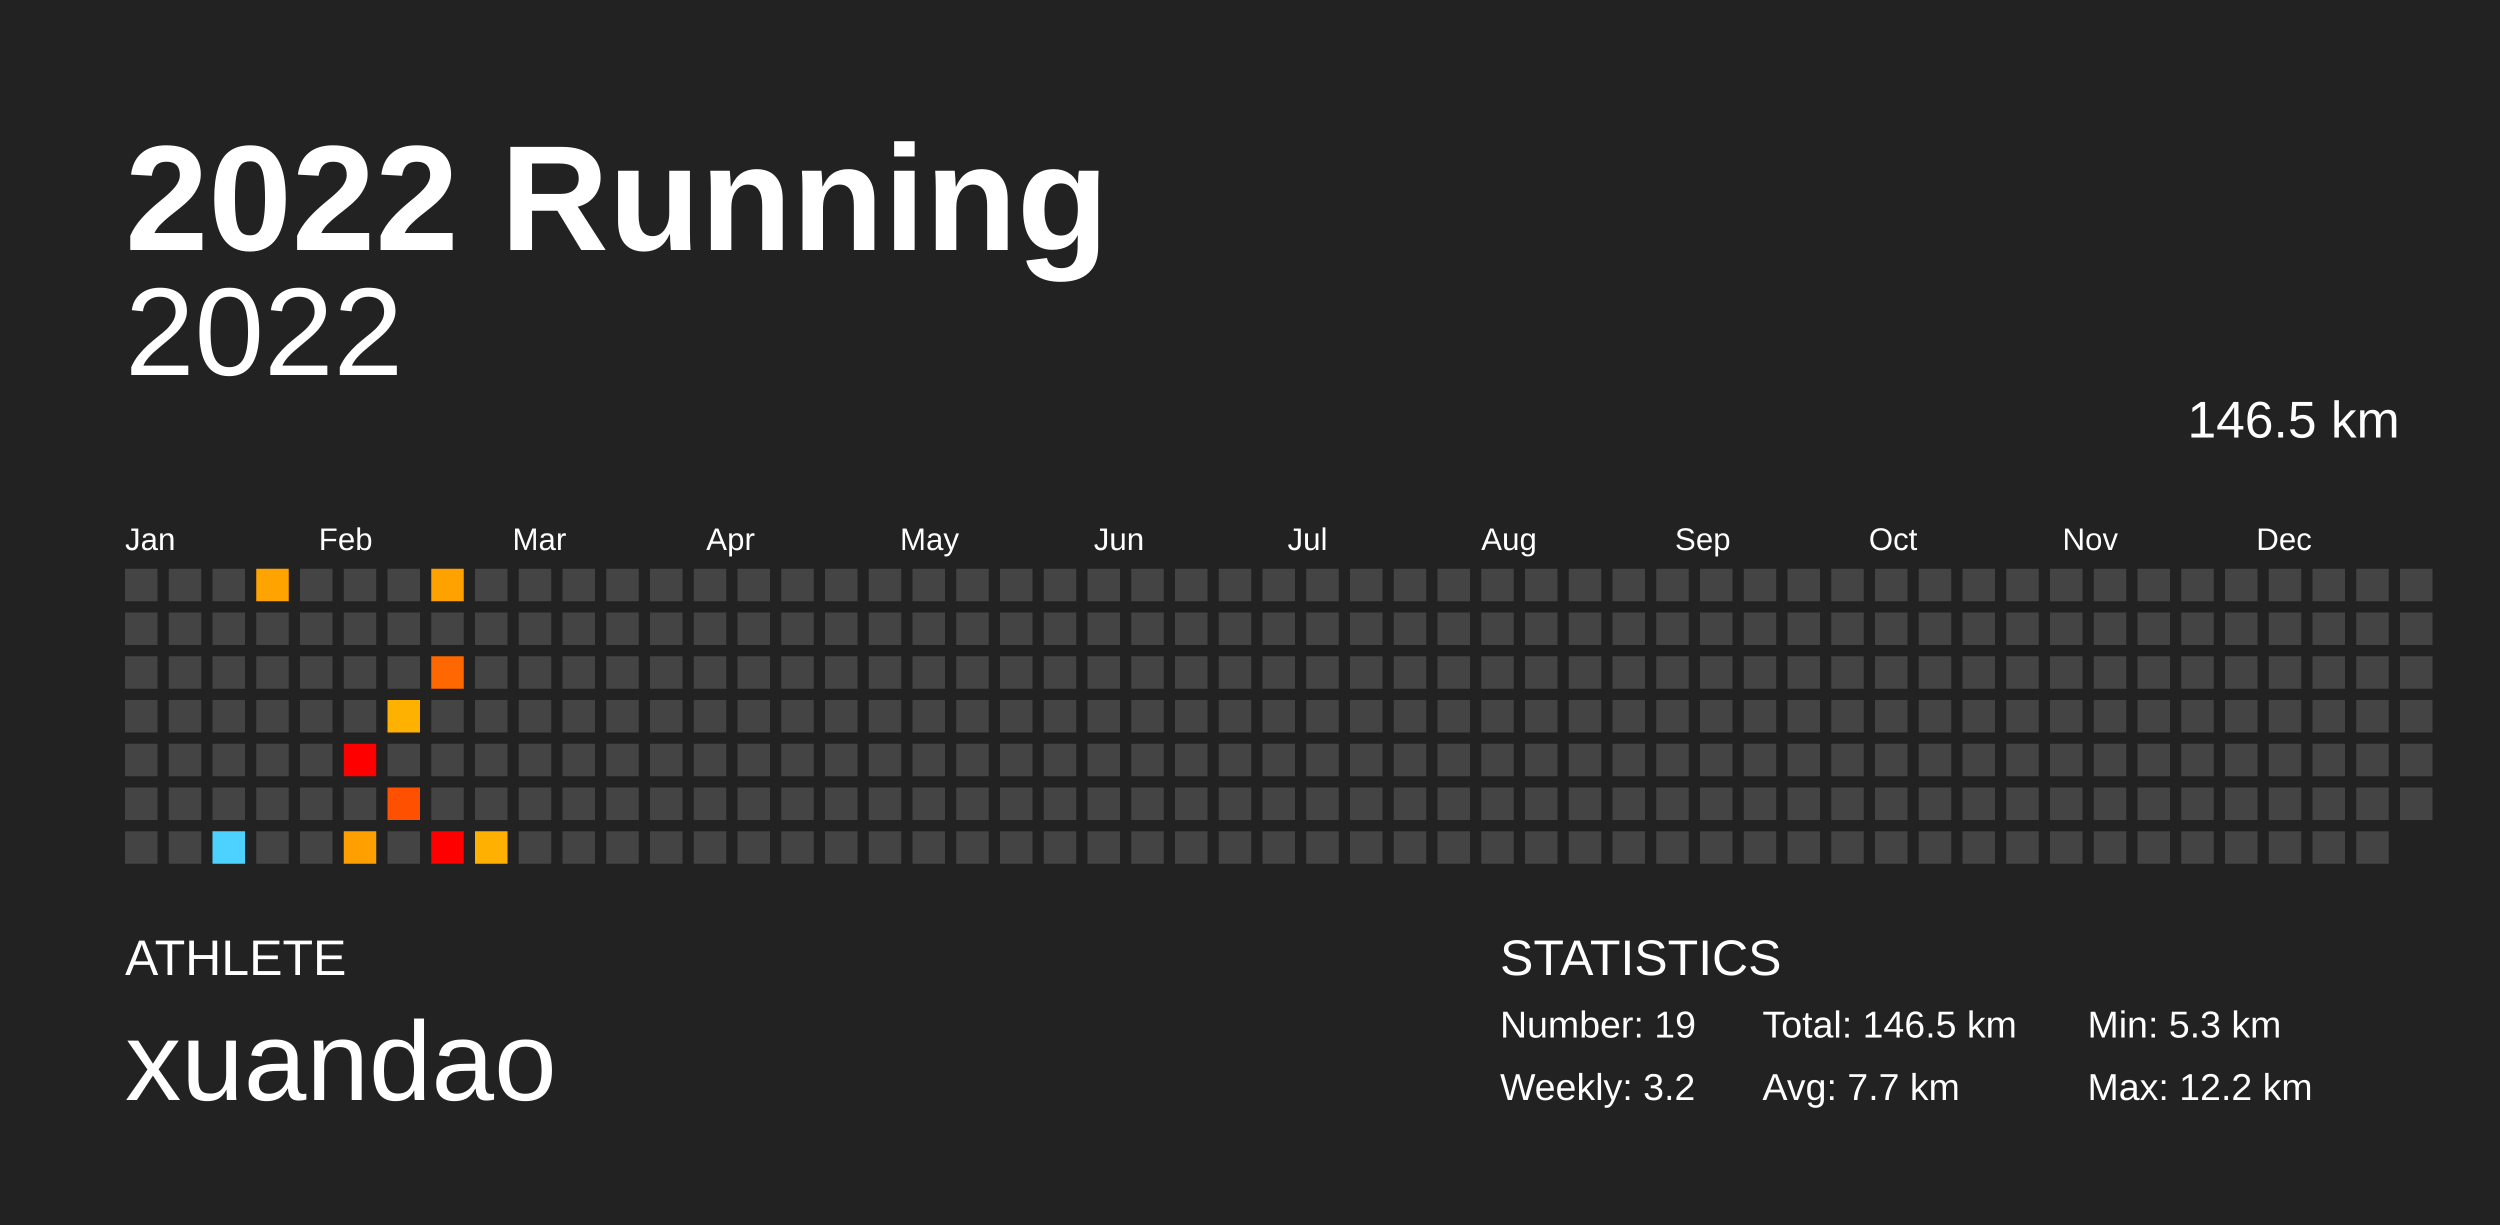
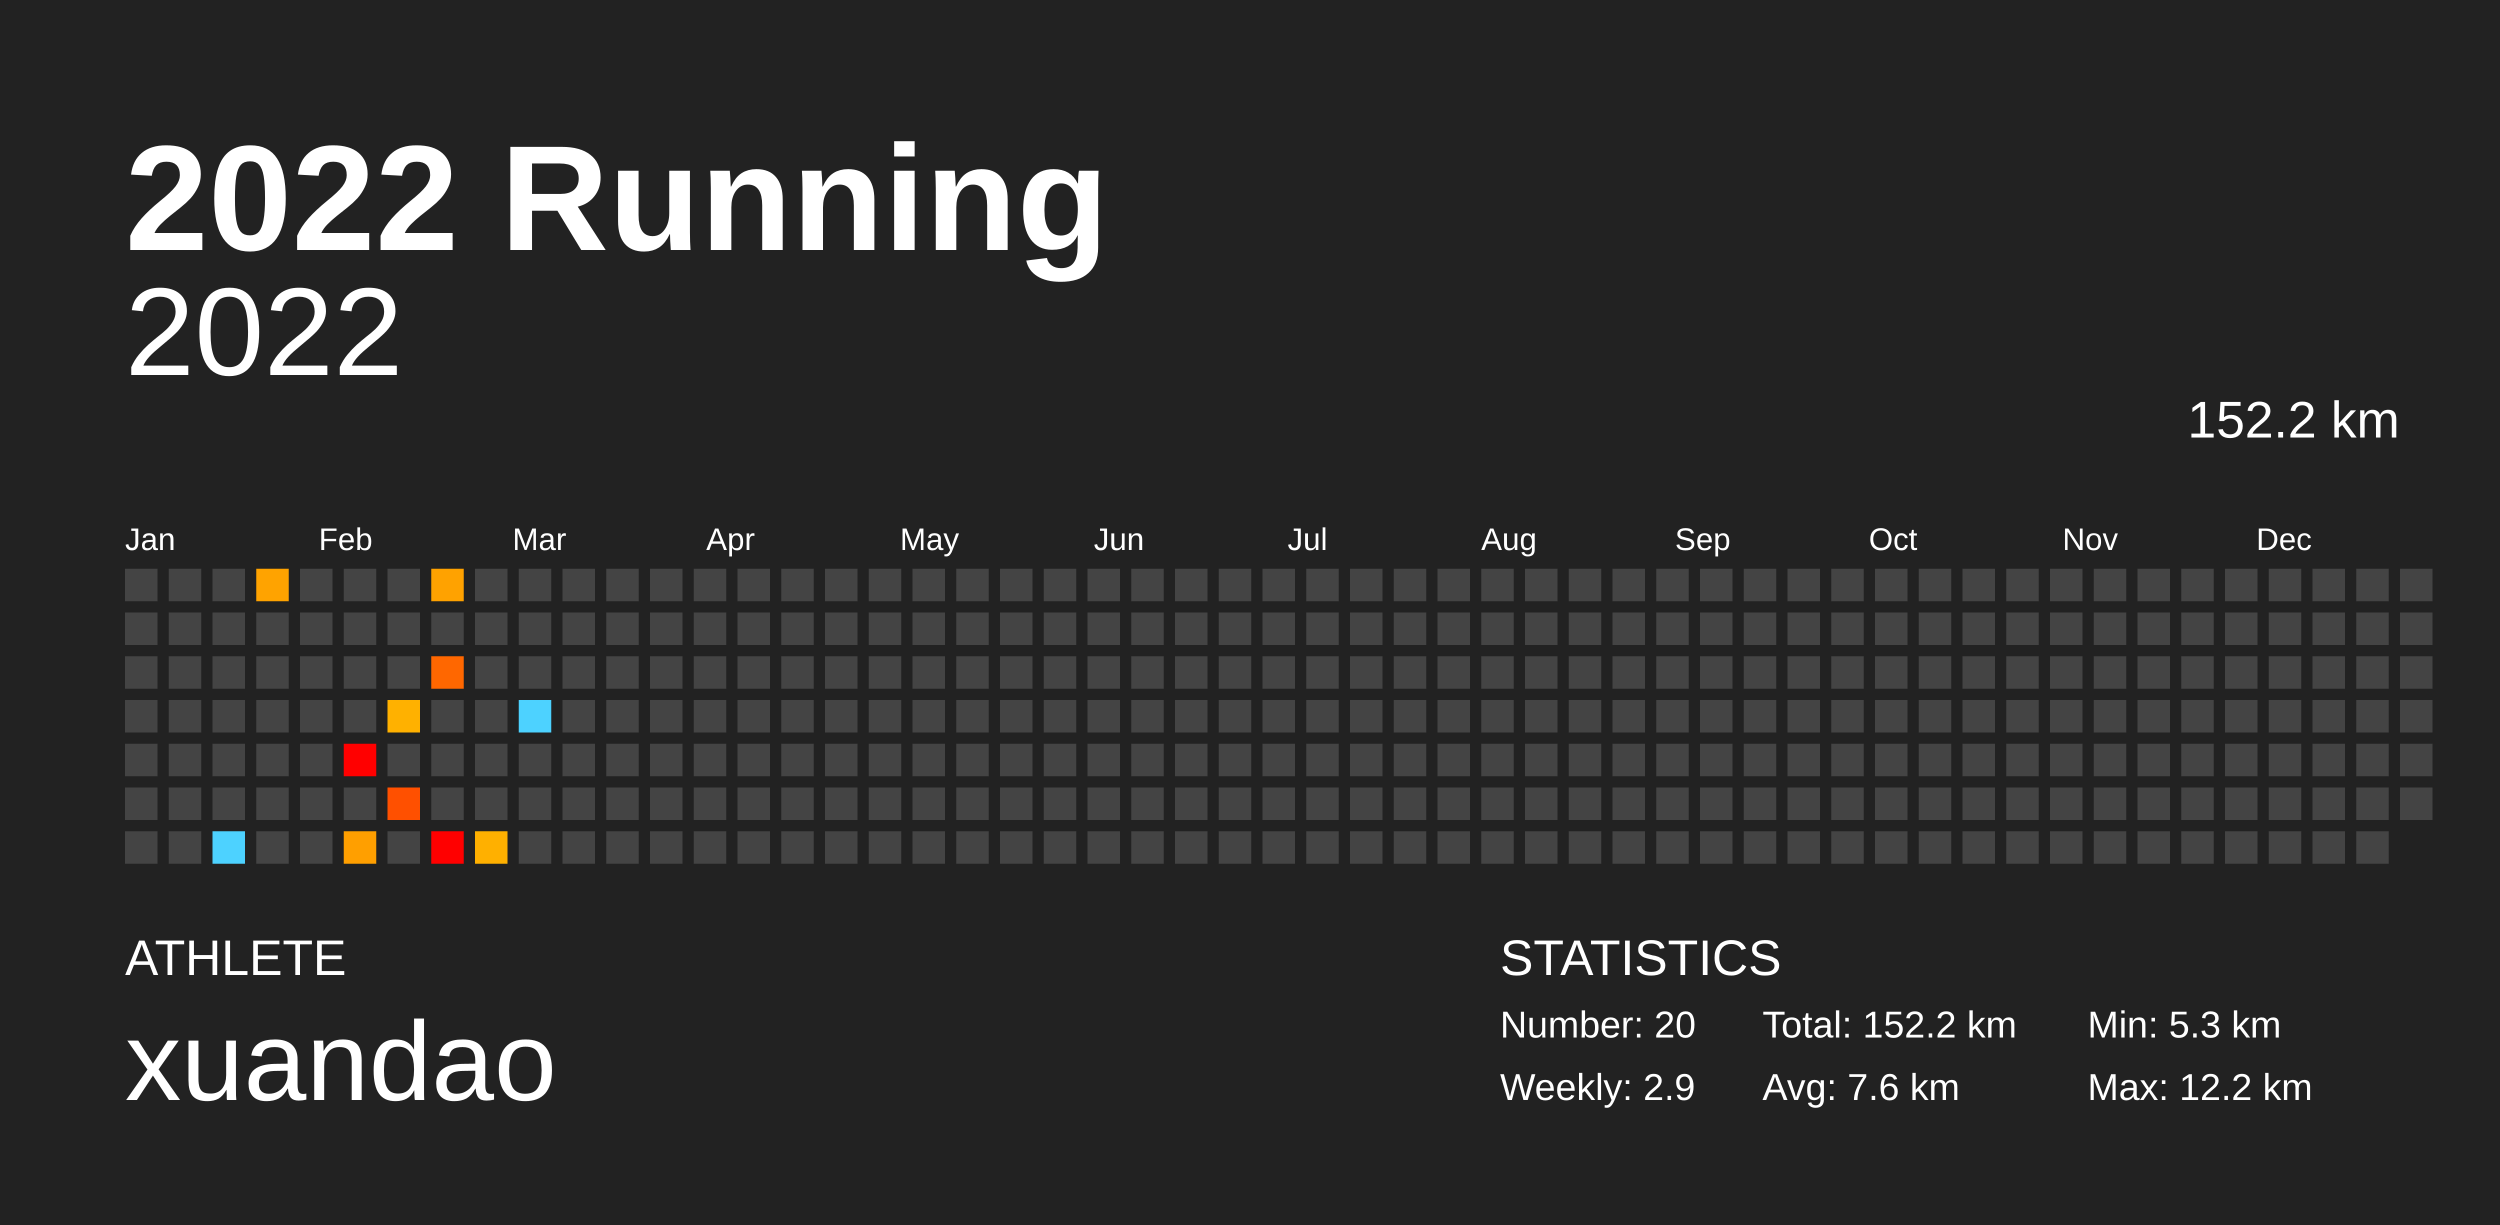
<svg xmlns="http://www.w3.org/2000/svg" baseProfile="full" height="98mm" version="1.1" viewBox="0,0,200,98" width="200mm">
  <defs />
  <rect fill="#222222" height="98" width="200" x="0" y="0" />
  <text fill="#FFFFFF" style="font-size:12px; font-family:Arial; font-weight:bold;" x="10" y="20">2022 Running</text>
  <text fill="#FFFFFF" style="font-size:4px; font-family:Arial" x="10" y="78">ATHLETE</text>
  <text fill="#FFFFFF" style="font-size:9px; font-family:Arial" x="10" y="88">xuandao</text>
  <text fill="#FFFFFF" style="font-size:4px; font-family:Arial" x="120" y="78">STATISTICS</text>
-   <text fill="#FFFFFF" style="font-size:3px; font-family:Arial" x="120" y="83">Number: 19</text>
-   <text fill="#FFFFFF" style="font-size:3px; font-family:Arial" x="120" y="88">Weekly: 3.2</text>
-   <text fill="#FFFFFF" style="font-size:3px; font-family:Arial" x="141" y="83">Total: 146.5 km</text>
-   <text fill="#FFFFFF" style="font-size:3px; font-family:Arial" x="141" y="88">Avg: 7.7 km</text>
+   <text fill="#FFFFFF" style="font-size:3px; font-family:Arial" x="120" y="83">Number: 20</text>
+   <text fill="#FFFFFF" style="font-size:3px; font-family:Arial" x="120" y="88">Weekly: 2.9</text>
+   <text fill="#FFFFFF" style="font-size:3px; font-family:Arial" x="141" y="83">Total: 152.2 km</text>
+   <text fill="#FFFFFF" style="font-size:3px; font-family:Arial" x="141" y="88">Avg: 7.6 km</text>
  <text fill="#FFFFFF" style="font-size:3px; font-family:Arial" x="167" y="83">Min: 5.3 km</text>
  <text fill="#FFFFFF" style="font-size:3px; font-family:Arial" x="167" y="88">Max: 12.2 km</text>
  <text alignment-baseline="hanging" fill="#FFFFFF" style="font-size:10.0px; font-family:Arial;" x="10" y="30">2022</text>
-   <text alignment-baseline="hanging" fill="#FFFFFF" style="font-size:4.125px; font-family:Arial;" x="175" y="35">146.5 km</text>
+   <text alignment-baseline="hanging" fill="#FFFFFF" style="font-size:4.125px; font-family:Arial;" x="175" y="35">152.2 km</text>
  <text fill="#FFFFFF" style="font-size:2.5px; font-family:Arial" x="10.0" y="44">Jan</text>
  <text fill="#FFFFFF" style="font-size:2.5px; font-family:Arial" x="25.5" y="44">Feb</text>
  <text fill="#FFFFFF" style="font-size:2.5px; font-family:Arial" x="41.0" y="44">Mar</text>
  <text fill="#FFFFFF" style="font-size:2.5px; font-family:Arial" x="56.5" y="44">Apr</text>
  <text fill="#FFFFFF" style="font-size:2.5px; font-family:Arial" x="72.0" y="44">May</text>
  <text fill="#FFFFFF" style="font-size:2.5px; font-family:Arial" x="87.5" y="44">Jun</text>
  <text fill="#FFFFFF" style="font-size:2.5px; font-family:Arial" x="103.0" y="44">Jul</text>
  <text fill="#FFFFFF" style="font-size:2.5px; font-family:Arial" x="118.5" y="44">Aug</text>
  <text fill="#FFFFFF" style="font-size:2.5px; font-family:Arial" x="134.0" y="44">Sep</text>
  <text fill="#FFFFFF" style="font-size:2.5px; font-family:Arial" x="149.5" y="44">Oct</text>
  <text fill="#FFFFFF" style="font-size:2.5px; font-family:Arial" x="165.0" y="44">Nov</text>
  <text fill="#FFFFFF" style="font-size:2.5px; font-family:Arial" x="180.5" y="44">Dec</text>
  <rect fill="#444444" height="2.6" width="2.6" x="10.0" y="45.5" />
  <rect fill="#444444" height="2.6" width="2.6" x="10.0" y="49.0" />
  <rect fill="#444444" height="2.6" width="2.6" x="10.0" y="52.5" />
  <rect fill="#444444" height="2.6" width="2.6" x="10.0" y="56.0" />
  <rect fill="#444444" height="2.6" width="2.6" x="10.0" y="59.5" />
  <rect fill="#444444" height="2.6" width="2.6" x="10.0" y="63.0" />
  <rect fill="#444444" height="2.6" width="2.6" x="10.0" y="66.5" />
  <rect fill="#444444" height="2.6" width="2.6" x="13.5" y="45.5" />
  <rect fill="#444444" height="2.6" width="2.6" x="13.5" y="49.0" />
  <rect fill="#444444" height="2.6" width="2.6" x="13.5" y="52.5" />
  <rect fill="#444444" height="2.6" width="2.6" x="13.5" y="56.0" />
  <rect fill="#444444" height="2.6" width="2.6" x="13.5" y="59.5" />
  <rect fill="#444444" height="2.6" width="2.6" x="13.5" y="63.0" />
  <rect fill="#444444" height="2.6" width="2.6" x="13.5" y="66.5" />
  <rect fill="#444444" height="2.6" width="2.6" x="17.0" y="45.5" />
  <rect fill="#444444" height="2.6" width="2.6" x="17.0" y="49.0" />
  <rect fill="#444444" height="2.6" width="2.6" x="17.0" y="52.5" />
  <rect fill="#444444" height="2.6" width="2.6" x="17.0" y="56.0" />
  <rect fill="#444444" height="2.6" width="2.6" x="17.0" y="59.5" />
  <rect fill="#444444" height="2.6" width="2.6" x="17.0" y="63.0" />
  <rect fill="#4dd2ff" height="2.6" width="2.6" x="17.0" y="66.5" />
  <rect fill="#ffa300" height="2.6" width="2.6" x="20.5" y="45.5" />
  <rect fill="#444444" height="2.6" width="2.6" x="20.5" y="49.0" />
  <rect fill="#444444" height="2.6" width="2.6" x="20.5" y="52.5" />
  <rect fill="#444444" height="2.6" width="2.6" x="20.5" y="56.0" />
  <rect fill="#444444" height="2.6" width="2.6" x="20.5" y="59.5" />
  <rect fill="#444444" height="2.6" width="2.6" x="20.5" y="63.0" />
  <rect fill="#444444" height="2.6" width="2.6" x="20.5" y="66.5" />
  <rect fill="#444444" height="2.6" width="2.6" x="24.0" y="45.5" />
  <rect fill="#444444" height="2.6" width="2.6" x="24.0" y="49.0" />
  <rect fill="#444444" height="2.6" width="2.6" x="24.0" y="52.5" />
  <rect fill="#444444" height="2.6" width="2.6" x="24.0" y="56.0" />
  <rect fill="#444444" height="2.6" width="2.6" x="24.0" y="59.5" />
  <rect fill="#444444" height="2.6" width="2.6" x="24.0" y="63.0" />
  <rect fill="#444444" height="2.6" width="2.6" x="24.0" y="66.5" />
  <rect fill="#444444" height="2.6" width="2.6" x="27.5" y="45.5" />
  <rect fill="#444444" height="2.6" width="2.6" x="27.5" y="49.0" />
  <rect fill="#444444" height="2.6" width="2.6" x="27.5" y="52.5" />
  <rect fill="#444444" height="2.6" width="2.6" x="27.5" y="56.0" />
  <rect fill="red" height="2.6" width="2.6" x="27.5" y="59.5" />
  <rect fill="#444444" height="2.6" width="2.6" x="27.5" y="63.0" />
  <rect fill="#ff9f00" height="2.6" width="2.6" x="27.5" y="66.5" />
  <rect fill="#444444" height="2.6" width="2.6" x="31.0" y="45.5" />
  <rect fill="#444444" height="2.6" width="2.6" x="31.0" y="49.0" />
  <rect fill="#444444" height="2.6" width="2.6" x="31.0" y="52.5" />
  <rect fill="#ffb100" height="2.6" width="2.6" x="31.0" y="56.0" />
  <rect fill="#444444" height="2.6" width="2.6" x="31.0" y="59.5" />
  <rect fill="#ff5000" height="2.6" width="2.6" x="31.0" y="63.0" />
  <rect fill="#444444" height="2.6" width="2.6" x="31.0" y="66.5" />
  <rect fill="#ffa200" height="2.6" width="2.6" x="34.5" y="45.5" />
  <rect fill="#444444" height="2.6" width="2.6" x="34.5" y="49.0" />
  <rect fill="#ff6700" height="2.6" width="2.6" x="34.5" y="52.5" />
  <rect fill="#444444" height="2.6" width="2.6" x="34.5" y="56.0" />
  <rect fill="#444444" height="2.6" width="2.6" x="34.5" y="59.5" />
  <rect fill="#444444" height="2.6" width="2.6" x="34.5" y="63.0" />
  <rect fill="red" height="2.6" width="2.6" x="34.5" y="66.5" />
  <rect fill="#444444" height="2.6" width="2.6" x="38.0" y="45.5" />
  <rect fill="#444444" height="2.6" width="2.6" x="38.0" y="49.0" />
  <rect fill="#444444" height="2.6" width="2.6" x="38.0" y="52.5" />
  <rect fill="#444444" height="2.6" width="2.6" x="38.0" y="56.0" />
  <rect fill="#444444" height="2.6" width="2.6" x="38.0" y="59.5" />
  <rect fill="#444444" height="2.6" width="2.6" x="38.0" y="63.0" />
  <rect fill="#ffb000" height="2.6" width="2.6" x="38.0" y="66.5" />
  <rect fill="#444444" height="2.6" width="2.6" x="41.5" y="45.5" />
  <rect fill="#444444" height="2.6" width="2.6" x="41.5" y="49.0" />
  <rect fill="#444444" height="2.6" width="2.6" x="41.5" y="52.5" />
-   <rect fill="#444444" height="2.6" width="2.6" x="41.5" y="56.0" />
+   <rect fill="#4dd2ff" height="2.6" width="2.6" x="41.5" y="56.0" />
  <rect fill="#444444" height="2.6" width="2.6" x="41.5" y="59.5" />
  <rect fill="#444444" height="2.6" width="2.6" x="41.5" y="63.0" />
  <rect fill="#444444" height="2.6" width="2.6" x="41.5" y="66.5" />
  <rect fill="#444444" height="2.6" width="2.6" x="45.0" y="45.5" />
  <rect fill="#444444" height="2.6" width="2.6" x="45.0" y="49.0" />
  <rect fill="#444444" height="2.6" width="2.6" x="45.0" y="52.5" />
  <rect fill="#444444" height="2.6" width="2.6" x="45.0" y="56.0" />
  <rect fill="#444444" height="2.6" width="2.6" x="45.0" y="59.5" />
  <rect fill="#444444" height="2.6" width="2.6" x="45.0" y="63.0" />
  <rect fill="#444444" height="2.6" width="2.6" x="45.0" y="66.5" />
  <rect fill="#444444" height="2.6" width="2.6" x="48.5" y="45.5" />
  <rect fill="#444444" height="2.6" width="2.6" x="48.5" y="49.0" />
  <rect fill="#444444" height="2.6" width="2.6" x="48.5" y="52.5" />
  <rect fill="#444444" height="2.6" width="2.6" x="48.5" y="56.0" />
  <rect fill="#444444" height="2.6" width="2.6" x="48.5" y="59.5" />
  <rect fill="#444444" height="2.6" width="2.6" x="48.5" y="63.0" />
  <rect fill="#444444" height="2.6" width="2.6" x="48.5" y="66.5" />
  <rect fill="#444444" height="2.6" width="2.6" x="52.0" y="45.5" />
  <rect fill="#444444" height="2.6" width="2.6" x="52.0" y="49.0" />
  <rect fill="#444444" height="2.6" width="2.6" x="52.0" y="52.5" />
  <rect fill="#444444" height="2.6" width="2.6" x="52.0" y="56.0" />
  <rect fill="#444444" height="2.6" width="2.6" x="52.0" y="59.5" />
  <rect fill="#444444" height="2.6" width="2.6" x="52.0" y="63.0" />
  <rect fill="#444444" height="2.6" width="2.6" x="52.0" y="66.5" />
  <rect fill="#444444" height="2.6" width="2.6" x="55.5" y="45.5" />
  <rect fill="#444444" height="2.6" width="2.6" x="55.5" y="49.0" />
  <rect fill="#444444" height="2.6" width="2.6" x="55.5" y="52.5" />
  <rect fill="#444444" height="2.6" width="2.6" x="55.5" y="56.0" />
  <rect fill="#444444" height="2.6" width="2.6" x="55.5" y="59.5" />
  <rect fill="#444444" height="2.6" width="2.6" x="55.5" y="63.0" />
  <rect fill="#444444" height="2.6" width="2.6" x="55.5" y="66.5" />
  <rect fill="#444444" height="2.6" width="2.6" x="59.0" y="45.5" />
  <rect fill="#444444" height="2.6" width="2.6" x="59.0" y="49.0" />
  <rect fill="#444444" height="2.6" width="2.6" x="59.0" y="52.5" />
  <rect fill="#444444" height="2.6" width="2.6" x="59.0" y="56.0" />
  <rect fill="#444444" height="2.6" width="2.6" x="59.0" y="59.5" />
  <rect fill="#444444" height="2.6" width="2.6" x="59.0" y="63.0" />
  <rect fill="#444444" height="2.6" width="2.6" x="59.0" y="66.5" />
  <rect fill="#444444" height="2.6" width="2.6" x="62.5" y="45.5" />
  <rect fill="#444444" height="2.6" width="2.6" x="62.5" y="49.0" />
  <rect fill="#444444" height="2.6" width="2.6" x="62.5" y="52.5" />
  <rect fill="#444444" height="2.6" width="2.6" x="62.5" y="56.0" />
  <rect fill="#444444" height="2.6" width="2.6" x="62.5" y="59.5" />
  <rect fill="#444444" height="2.6" width="2.6" x="62.5" y="63.0" />
  <rect fill="#444444" height="2.6" width="2.6" x="62.5" y="66.5" />
  <rect fill="#444444" height="2.6" width="2.6" x="66.0" y="45.5" />
  <rect fill="#444444" height="2.6" width="2.6" x="66.0" y="49.0" />
  <rect fill="#444444" height="2.6" width="2.6" x="66.0" y="52.5" />
  <rect fill="#444444" height="2.6" width="2.6" x="66.0" y="56.0" />
  <rect fill="#444444" height="2.6" width="2.6" x="66.0" y="59.5" />
  <rect fill="#444444" height="2.6" width="2.6" x="66.0" y="63.0" />
  <rect fill="#444444" height="2.6" width="2.6" x="66.0" y="66.5" />
  <rect fill="#444444" height="2.6" width="2.6" x="69.5" y="45.5" />
  <rect fill="#444444" height="2.6" width="2.6" x="69.5" y="49.0" />
  <rect fill="#444444" height="2.6" width="2.6" x="69.5" y="52.5" />
  <rect fill="#444444" height="2.6" width="2.6" x="69.5" y="56.0" />
  <rect fill="#444444" height="2.6" width="2.6" x="69.5" y="59.5" />
  <rect fill="#444444" height="2.6" width="2.6" x="69.5" y="63.0" />
  <rect fill="#444444" height="2.6" width="2.6" x="69.5" y="66.5" />
  <rect fill="#444444" height="2.6" width="2.6" x="73.0" y="45.5" />
  <rect fill="#444444" height="2.6" width="2.6" x="73.0" y="49.0" />
  <rect fill="#444444" height="2.6" width="2.6" x="73.0" y="52.5" />
  <rect fill="#444444" height="2.6" width="2.6" x="73.0" y="56.0" />
  <rect fill="#444444" height="2.6" width="2.6" x="73.0" y="59.5" />
  <rect fill="#444444" height="2.6" width="2.6" x="73.0" y="63.0" />
  <rect fill="#444444" height="2.6" width="2.6" x="73.0" y="66.5" />
  <rect fill="#444444" height="2.6" width="2.6" x="76.5" y="45.5" />
  <rect fill="#444444" height="2.6" width="2.6" x="76.5" y="49.0" />
  <rect fill="#444444" height="2.6" width="2.6" x="76.5" y="52.5" />
  <rect fill="#444444" height="2.6" width="2.6" x="76.5" y="56.0" />
  <rect fill="#444444" height="2.6" width="2.6" x="76.5" y="59.5" />
  <rect fill="#444444" height="2.6" width="2.6" x="76.5" y="63.0" />
  <rect fill="#444444" height="2.6" width="2.6" x="76.5" y="66.5" />
  <rect fill="#444444" height="2.6" width="2.6" x="80.0" y="45.5" />
  <rect fill="#444444" height="2.6" width="2.6" x="80.0" y="49.0" />
  <rect fill="#444444" height="2.6" width="2.6" x="80.0" y="52.5" />
  <rect fill="#444444" height="2.6" width="2.6" x="80.0" y="56.0" />
  <rect fill="#444444" height="2.6" width="2.6" x="80.0" y="59.5" />
  <rect fill="#444444" height="2.6" width="2.6" x="80.0" y="63.0" />
  <rect fill="#444444" height="2.6" width="2.6" x="80.0" y="66.5" />
  <rect fill="#444444" height="2.6" width="2.6" x="83.5" y="45.5" />
  <rect fill="#444444" height="2.6" width="2.6" x="83.5" y="49.0" />
  <rect fill="#444444" height="2.6" width="2.6" x="83.5" y="52.5" />
  <rect fill="#444444" height="2.6" width="2.6" x="83.5" y="56.0" />
  <rect fill="#444444" height="2.6" width="2.6" x="83.5" y="59.5" />
  <rect fill="#444444" height="2.6" width="2.6" x="83.5" y="63.0" />
  <rect fill="#444444" height="2.6" width="2.6" x="83.5" y="66.5" />
  <rect fill="#444444" height="2.6" width="2.6" x="87.0" y="45.5" />
  <rect fill="#444444" height="2.6" width="2.6" x="87.0" y="49.0" />
  <rect fill="#444444" height="2.6" width="2.6" x="87.0" y="52.5" />
  <rect fill="#444444" height="2.6" width="2.6" x="87.0" y="56.0" />
  <rect fill="#444444" height="2.6" width="2.6" x="87.0" y="59.5" />
  <rect fill="#444444" height="2.6" width="2.6" x="87.0" y="63.0" />
  <rect fill="#444444" height="2.6" width="2.6" x="87.0" y="66.5" />
  <rect fill="#444444" height="2.6" width="2.6" x="90.5" y="45.5" />
  <rect fill="#444444" height="2.6" width="2.6" x="90.5" y="49.0" />
  <rect fill="#444444" height="2.6" width="2.6" x="90.5" y="52.5" />
  <rect fill="#444444" height="2.6" width="2.6" x="90.5" y="56.0" />
  <rect fill="#444444" height="2.6" width="2.6" x="90.5" y="59.5" />
  <rect fill="#444444" height="2.6" width="2.6" x="90.5" y="63.0" />
  <rect fill="#444444" height="2.6" width="2.6" x="90.5" y="66.5" />
  <rect fill="#444444" height="2.6" width="2.6" x="94.0" y="45.5" />
  <rect fill="#444444" height="2.6" width="2.6" x="94.0" y="49.0" />
  <rect fill="#444444" height="2.6" width="2.6" x="94.0" y="52.5" />
  <rect fill="#444444" height="2.6" width="2.6" x="94.0" y="56.0" />
  <rect fill="#444444" height="2.6" width="2.6" x="94.0" y="59.5" />
  <rect fill="#444444" height="2.6" width="2.6" x="94.0" y="63.0" />
  <rect fill="#444444" height="2.6" width="2.6" x="94.0" y="66.5" />
  <rect fill="#444444" height="2.6" width="2.6" x="97.5" y="45.5" />
  <rect fill="#444444" height="2.6" width="2.6" x="97.5" y="49.0" />
  <rect fill="#444444" height="2.6" width="2.6" x="97.5" y="52.5" />
  <rect fill="#444444" height="2.6" width="2.6" x="97.5" y="56.0" />
  <rect fill="#444444" height="2.6" width="2.6" x="97.5" y="59.5" />
  <rect fill="#444444" height="2.6" width="2.6" x="97.5" y="63.0" />
  <rect fill="#444444" height="2.6" width="2.6" x="97.5" y="66.5" />
  <rect fill="#444444" height="2.6" width="2.6" x="101.0" y="45.5" />
  <rect fill="#444444" height="2.6" width="2.6" x="101.0" y="49.0" />
  <rect fill="#444444" height="2.6" width="2.6" x="101.0" y="52.5" />
  <rect fill="#444444" height="2.6" width="2.6" x="101.0" y="56.0" />
  <rect fill="#444444" height="2.6" width="2.6" x="101.0" y="59.5" />
  <rect fill="#444444" height="2.6" width="2.6" x="101.0" y="63.0" />
  <rect fill="#444444" height="2.6" width="2.6" x="101.0" y="66.5" />
  <rect fill="#444444" height="2.6" width="2.6" x="104.5" y="45.5" />
  <rect fill="#444444" height="2.6" width="2.6" x="104.5" y="49.0" />
  <rect fill="#444444" height="2.6" width="2.6" x="104.5" y="52.5" />
  <rect fill="#444444" height="2.6" width="2.6" x="104.5" y="56.0" />
  <rect fill="#444444" height="2.6" width="2.6" x="104.5" y="59.5" />
  <rect fill="#444444" height="2.6" width="2.6" x="104.5" y="63.0" />
  <rect fill="#444444" height="2.6" width="2.6" x="104.5" y="66.5" />
  <rect fill="#444444" height="2.6" width="2.6" x="108.0" y="45.5" />
  <rect fill="#444444" height="2.6" width="2.6" x="108.0" y="49.0" />
  <rect fill="#444444" height="2.6" width="2.6" x="108.0" y="52.5" />
  <rect fill="#444444" height="2.6" width="2.6" x="108.0" y="56.0" />
  <rect fill="#444444" height="2.6" width="2.6" x="108.0" y="59.5" />
  <rect fill="#444444" height="2.6" width="2.6" x="108.0" y="63.0" />
  <rect fill="#444444" height="2.6" width="2.6" x="108.0" y="66.5" />
  <rect fill="#444444" height="2.6" width="2.6" x="111.5" y="45.5" />
  <rect fill="#444444" height="2.6" width="2.6" x="111.5" y="49.0" />
  <rect fill="#444444" height="2.6" width="2.6" x="111.5" y="52.5" />
  <rect fill="#444444" height="2.6" width="2.6" x="111.5" y="56.0" />
  <rect fill="#444444" height="2.6" width="2.6" x="111.5" y="59.5" />
  <rect fill="#444444" height="2.6" width="2.6" x="111.5" y="63.0" />
  <rect fill="#444444" height="2.6" width="2.6" x="111.5" y="66.5" />
  <rect fill="#444444" height="2.6" width="2.6" x="115.0" y="45.5" />
  <rect fill="#444444" height="2.6" width="2.6" x="115.0" y="49.0" />
  <rect fill="#444444" height="2.6" width="2.6" x="115.0" y="52.5" />
  <rect fill="#444444" height="2.6" width="2.6" x="115.0" y="56.0" />
  <rect fill="#444444" height="2.6" width="2.6" x="115.0" y="59.5" />
  <rect fill="#444444" height="2.6" width="2.6" x="115.0" y="63.0" />
  <rect fill="#444444" height="2.6" width="2.6" x="115.0" y="66.5" />
  <rect fill="#444444" height="2.6" width="2.6" x="118.5" y="45.5" />
  <rect fill="#444444" height="2.6" width="2.6" x="118.5" y="49.0" />
  <rect fill="#444444" height="2.6" width="2.6" x="118.5" y="52.5" />
  <rect fill="#444444" height="2.6" width="2.6" x="118.5" y="56.0" />
  <rect fill="#444444" height="2.6" width="2.6" x="118.5" y="59.5" />
  <rect fill="#444444" height="2.6" width="2.6" x="118.5" y="63.0" />
  <rect fill="#444444" height="2.6" width="2.6" x="118.5" y="66.5" />
  <rect fill="#444444" height="2.6" width="2.6" x="122.0" y="45.5" />
  <rect fill="#444444" height="2.6" width="2.6" x="122.0" y="49.0" />
  <rect fill="#444444" height="2.6" width="2.6" x="122.0" y="52.5" />
  <rect fill="#444444" height="2.6" width="2.6" x="122.0" y="56.0" />
  <rect fill="#444444" height="2.6" width="2.6" x="122.0" y="59.5" />
  <rect fill="#444444" height="2.6" width="2.6" x="122.0" y="63.0" />
  <rect fill="#444444" height="2.6" width="2.6" x="122.0" y="66.5" />
  <rect fill="#444444" height="2.6" width="2.6" x="125.5" y="45.5" />
  <rect fill="#444444" height="2.6" width="2.6" x="125.5" y="49.0" />
  <rect fill="#444444" height="2.6" width="2.6" x="125.5" y="52.5" />
  <rect fill="#444444" height="2.6" width="2.6" x="125.5" y="56.0" />
  <rect fill="#444444" height="2.6" width="2.6" x="125.5" y="59.5" />
  <rect fill="#444444" height="2.6" width="2.6" x="125.5" y="63.0" />
  <rect fill="#444444" height="2.6" width="2.6" x="125.5" y="66.5" />
  <rect fill="#444444" height="2.6" width="2.6" x="129.0" y="45.5" />
  <rect fill="#444444" height="2.6" width="2.6" x="129.0" y="49.0" />
  <rect fill="#444444" height="2.6" width="2.6" x="129.0" y="52.5" />
  <rect fill="#444444" height="2.6" width="2.6" x="129.0" y="56.0" />
  <rect fill="#444444" height="2.6" width="2.6" x="129.0" y="59.5" />
  <rect fill="#444444" height="2.6" width="2.6" x="129.0" y="63.0" />
  <rect fill="#444444" height="2.6" width="2.6" x="129.0" y="66.5" />
  <rect fill="#444444" height="2.6" width="2.6" x="132.5" y="45.5" />
  <rect fill="#444444" height="2.6" width="2.6" x="132.5" y="49.0" />
  <rect fill="#444444" height="2.6" width="2.6" x="132.5" y="52.5" />
  <rect fill="#444444" height="2.6" width="2.6" x="132.5" y="56.0" />
  <rect fill="#444444" height="2.6" width="2.6" x="132.5" y="59.5" />
  <rect fill="#444444" height="2.6" width="2.6" x="132.5" y="63.0" />
  <rect fill="#444444" height="2.6" width="2.6" x="132.5" y="66.5" />
  <rect fill="#444444" height="2.6" width="2.6" x="136.0" y="45.5" />
  <rect fill="#444444" height="2.6" width="2.6" x="136.0" y="49.0" />
  <rect fill="#444444" height="2.6" width="2.6" x="136.0" y="52.5" />
  <rect fill="#444444" height="2.6" width="2.6" x="136.0" y="56.0" />
  <rect fill="#444444" height="2.6" width="2.6" x="136.0" y="59.5" />
  <rect fill="#444444" height="2.6" width="2.6" x="136.0" y="63.0" />
  <rect fill="#444444" height="2.6" width="2.6" x="136.0" y="66.5" />
  <rect fill="#444444" height="2.6" width="2.6" x="139.5" y="45.5" />
  <rect fill="#444444" height="2.6" width="2.6" x="139.5" y="49.0" />
  <rect fill="#444444" height="2.6" width="2.6" x="139.5" y="52.5" />
  <rect fill="#444444" height="2.6" width="2.6" x="139.5" y="56.0" />
  <rect fill="#444444" height="2.6" width="2.6" x="139.5" y="59.5" />
  <rect fill="#444444" height="2.6" width="2.6" x="139.5" y="63.0" />
  <rect fill="#444444" height="2.6" width="2.6" x="139.5" y="66.5" />
  <rect fill="#444444" height="2.6" width="2.6" x="143.0" y="45.5" />
  <rect fill="#444444" height="2.6" width="2.6" x="143.0" y="49.0" />
  <rect fill="#444444" height="2.6" width="2.6" x="143.0" y="52.5" />
  <rect fill="#444444" height="2.6" width="2.6" x="143.0" y="56.0" />
  <rect fill="#444444" height="2.6" width="2.6" x="143.0" y="59.5" />
  <rect fill="#444444" height="2.6" width="2.6" x="143.0" y="63.0" />
  <rect fill="#444444" height="2.6" width="2.6" x="143.0" y="66.5" />
  <rect fill="#444444" height="2.6" width="2.6" x="146.5" y="45.5" />
  <rect fill="#444444" height="2.6" width="2.6" x="146.5" y="49.0" />
  <rect fill="#444444" height="2.6" width="2.6" x="146.5" y="52.5" />
  <rect fill="#444444" height="2.6" width="2.6" x="146.5" y="56.0" />
  <rect fill="#444444" height="2.6" width="2.6" x="146.5" y="59.5" />
  <rect fill="#444444" height="2.6" width="2.6" x="146.5" y="63.0" />
  <rect fill="#444444" height="2.6" width="2.6" x="146.5" y="66.5" />
  <rect fill="#444444" height="2.6" width="2.6" x="150.0" y="45.5" />
  <rect fill="#444444" height="2.6" width="2.6" x="150.0" y="49.0" />
  <rect fill="#444444" height="2.6" width="2.6" x="150.0" y="52.5" />
  <rect fill="#444444" height="2.6" width="2.6" x="150.0" y="56.0" />
  <rect fill="#444444" height="2.6" width="2.6" x="150.0" y="59.5" />
  <rect fill="#444444" height="2.6" width="2.6" x="150.0" y="63.0" />
  <rect fill="#444444" height="2.6" width="2.6" x="150.0" y="66.5" />
  <rect fill="#444444" height="2.6" width="2.6" x="153.5" y="45.5" />
  <rect fill="#444444" height="2.6" width="2.6" x="153.5" y="49.0" />
  <rect fill="#444444" height="2.6" width="2.6" x="153.5" y="52.5" />
  <rect fill="#444444" height="2.6" width="2.6" x="153.5" y="56.0" />
  <rect fill="#444444" height="2.6" width="2.6" x="153.5" y="59.5" />
  <rect fill="#444444" height="2.6" width="2.6" x="153.5" y="63.0" />
  <rect fill="#444444" height="2.6" width="2.6" x="153.5" y="66.5" />
  <rect fill="#444444" height="2.6" width="2.6" x="157.0" y="45.5" />
  <rect fill="#444444" height="2.6" width="2.6" x="157.0" y="49.0" />
  <rect fill="#444444" height="2.6" width="2.6" x="157.0" y="52.5" />
  <rect fill="#444444" height="2.6" width="2.6" x="157.0" y="56.0" />
  <rect fill="#444444" height="2.6" width="2.6" x="157.0" y="59.5" />
  <rect fill="#444444" height="2.6" width="2.6" x="157.0" y="63.0" />
  <rect fill="#444444" height="2.6" width="2.6" x="157.0" y="66.5" />
  <rect fill="#444444" height="2.6" width="2.6" x="160.5" y="45.5" />
  <rect fill="#444444" height="2.6" width="2.6" x="160.5" y="49.0" />
  <rect fill="#444444" height="2.6" width="2.6" x="160.5" y="52.5" />
  <rect fill="#444444" height="2.6" width="2.6" x="160.5" y="56.0" />
  <rect fill="#444444" height="2.6" width="2.6" x="160.5" y="59.5" />
  <rect fill="#444444" height="2.6" width="2.6" x="160.5" y="63.0" />
  <rect fill="#444444" height="2.6" width="2.6" x="160.5" y="66.5" />
  <rect fill="#444444" height="2.6" width="2.6" x="164.0" y="45.5" />
  <rect fill="#444444" height="2.6" width="2.6" x="164.0" y="49.0" />
  <rect fill="#444444" height="2.6" width="2.6" x="164.0" y="52.5" />
  <rect fill="#444444" height="2.6" width="2.6" x="164.0" y="56.0" />
  <rect fill="#444444" height="2.6" width="2.6" x="164.0" y="59.5" />
  <rect fill="#444444" height="2.6" width="2.6" x="164.0" y="63.0" />
  <rect fill="#444444" height="2.6" width="2.6" x="164.0" y="66.5" />
  <rect fill="#444444" height="2.6" width="2.6" x="167.5" y="45.5" />
  <rect fill="#444444" height="2.6" width="2.6" x="167.5" y="49.0" />
  <rect fill="#444444" height="2.6" width="2.6" x="167.5" y="52.5" />
  <rect fill="#444444" height="2.6" width="2.6" x="167.5" y="56.0" />
  <rect fill="#444444" height="2.6" width="2.6" x="167.5" y="59.5" />
  <rect fill="#444444" height="2.6" width="2.6" x="167.5" y="63.0" />
  <rect fill="#444444" height="2.6" width="2.6" x="167.5" y="66.5" />
  <rect fill="#444444" height="2.6" width="2.6" x="171.0" y="45.5" />
  <rect fill="#444444" height="2.6" width="2.6" x="171.0" y="49.0" />
  <rect fill="#444444" height="2.6" width="2.6" x="171.0" y="52.5" />
  <rect fill="#444444" height="2.6" width="2.6" x="171.0" y="56.0" />
  <rect fill="#444444" height="2.6" width="2.6" x="171.0" y="59.5" />
  <rect fill="#444444" height="2.6" width="2.6" x="171.0" y="63.0" />
  <rect fill="#444444" height="2.6" width="2.6" x="171.0" y="66.5" />
  <rect fill="#444444" height="2.6" width="2.6" x="174.5" y="45.5" />
  <rect fill="#444444" height="2.6" width="2.6" x="174.5" y="49.0" />
  <rect fill="#444444" height="2.6" width="2.6" x="174.5" y="52.5" />
  <rect fill="#444444" height="2.6" width="2.6" x="174.5" y="56.0" />
  <rect fill="#444444" height="2.6" width="2.6" x="174.5" y="59.5" />
  <rect fill="#444444" height="2.6" width="2.6" x="174.5" y="63.0" />
  <rect fill="#444444" height="2.6" width="2.6" x="174.5" y="66.5" />
  <rect fill="#444444" height="2.6" width="2.6" x="178.0" y="45.5" />
  <rect fill="#444444" height="2.6" width="2.6" x="178.0" y="49.0" />
  <rect fill="#444444" height="2.6" width="2.6" x="178.0" y="52.5" />
  <rect fill="#444444" height="2.6" width="2.6" x="178.0" y="56.0" />
  <rect fill="#444444" height="2.6" width="2.6" x="178.0" y="59.5" />
  <rect fill="#444444" height="2.6" width="2.6" x="178.0" y="63.0" />
  <rect fill="#444444" height="2.6" width="2.6" x="178.0" y="66.5" />
  <rect fill="#444444" height="2.6" width="2.6" x="181.5" y="45.5" />
  <rect fill="#444444" height="2.6" width="2.6" x="181.5" y="49.0" />
  <rect fill="#444444" height="2.6" width="2.6" x="181.5" y="52.5" />
  <rect fill="#444444" height="2.6" width="2.6" x="181.5" y="56.0" />
  <rect fill="#444444" height="2.6" width="2.6" x="181.5" y="59.5" />
  <rect fill="#444444" height="2.6" width="2.6" x="181.5" y="63.0" />
  <rect fill="#444444" height="2.6" width="2.6" x="181.5" y="66.5" />
  <rect fill="#444444" height="2.6" width="2.6" x="185.0" y="45.5" />
  <rect fill="#444444" height="2.6" width="2.6" x="185.0" y="49.0" />
  <rect fill="#444444" height="2.6" width="2.6" x="185.0" y="52.5" />
  <rect fill="#444444" height="2.6" width="2.6" x="185.0" y="56.0" />
  <rect fill="#444444" height="2.6" width="2.6" x="185.0" y="59.5" />
  <rect fill="#444444" height="2.6" width="2.6" x="185.0" y="63.0" />
  <rect fill="#444444" height="2.6" width="2.6" x="185.0" y="66.5" />
  <rect fill="#444444" height="2.6" width="2.6" x="188.5" y="45.5" />
  <rect fill="#444444" height="2.6" width="2.6" x="188.5" y="49.0" />
  <rect fill="#444444" height="2.6" width="2.6" x="188.5" y="52.5" />
  <rect fill="#444444" height="2.6" width="2.6" x="188.5" y="56.0" />
  <rect fill="#444444" height="2.6" width="2.6" x="188.5" y="59.5" />
  <rect fill="#444444" height="2.6" width="2.6" x="188.5" y="63.0" />
  <rect fill="#444444" height="2.6" width="2.6" x="188.5" y="66.5" />
  <rect fill="#444444" height="2.6" width="2.6" x="192.0" y="45.5" />
  <rect fill="#444444" height="2.6" width="2.6" x="192.0" y="49.0" />
  <rect fill="#444444" height="2.6" width="2.6" x="192.0" y="52.5" />
  <rect fill="#444444" height="2.6" width="2.6" x="192.0" y="56.0" />
  <rect fill="#444444" height="2.6" width="2.6" x="192.0" y="59.5" />
  <rect fill="#444444" height="2.6" width="2.6" x="192.0" y="63.0" />
</svg>
